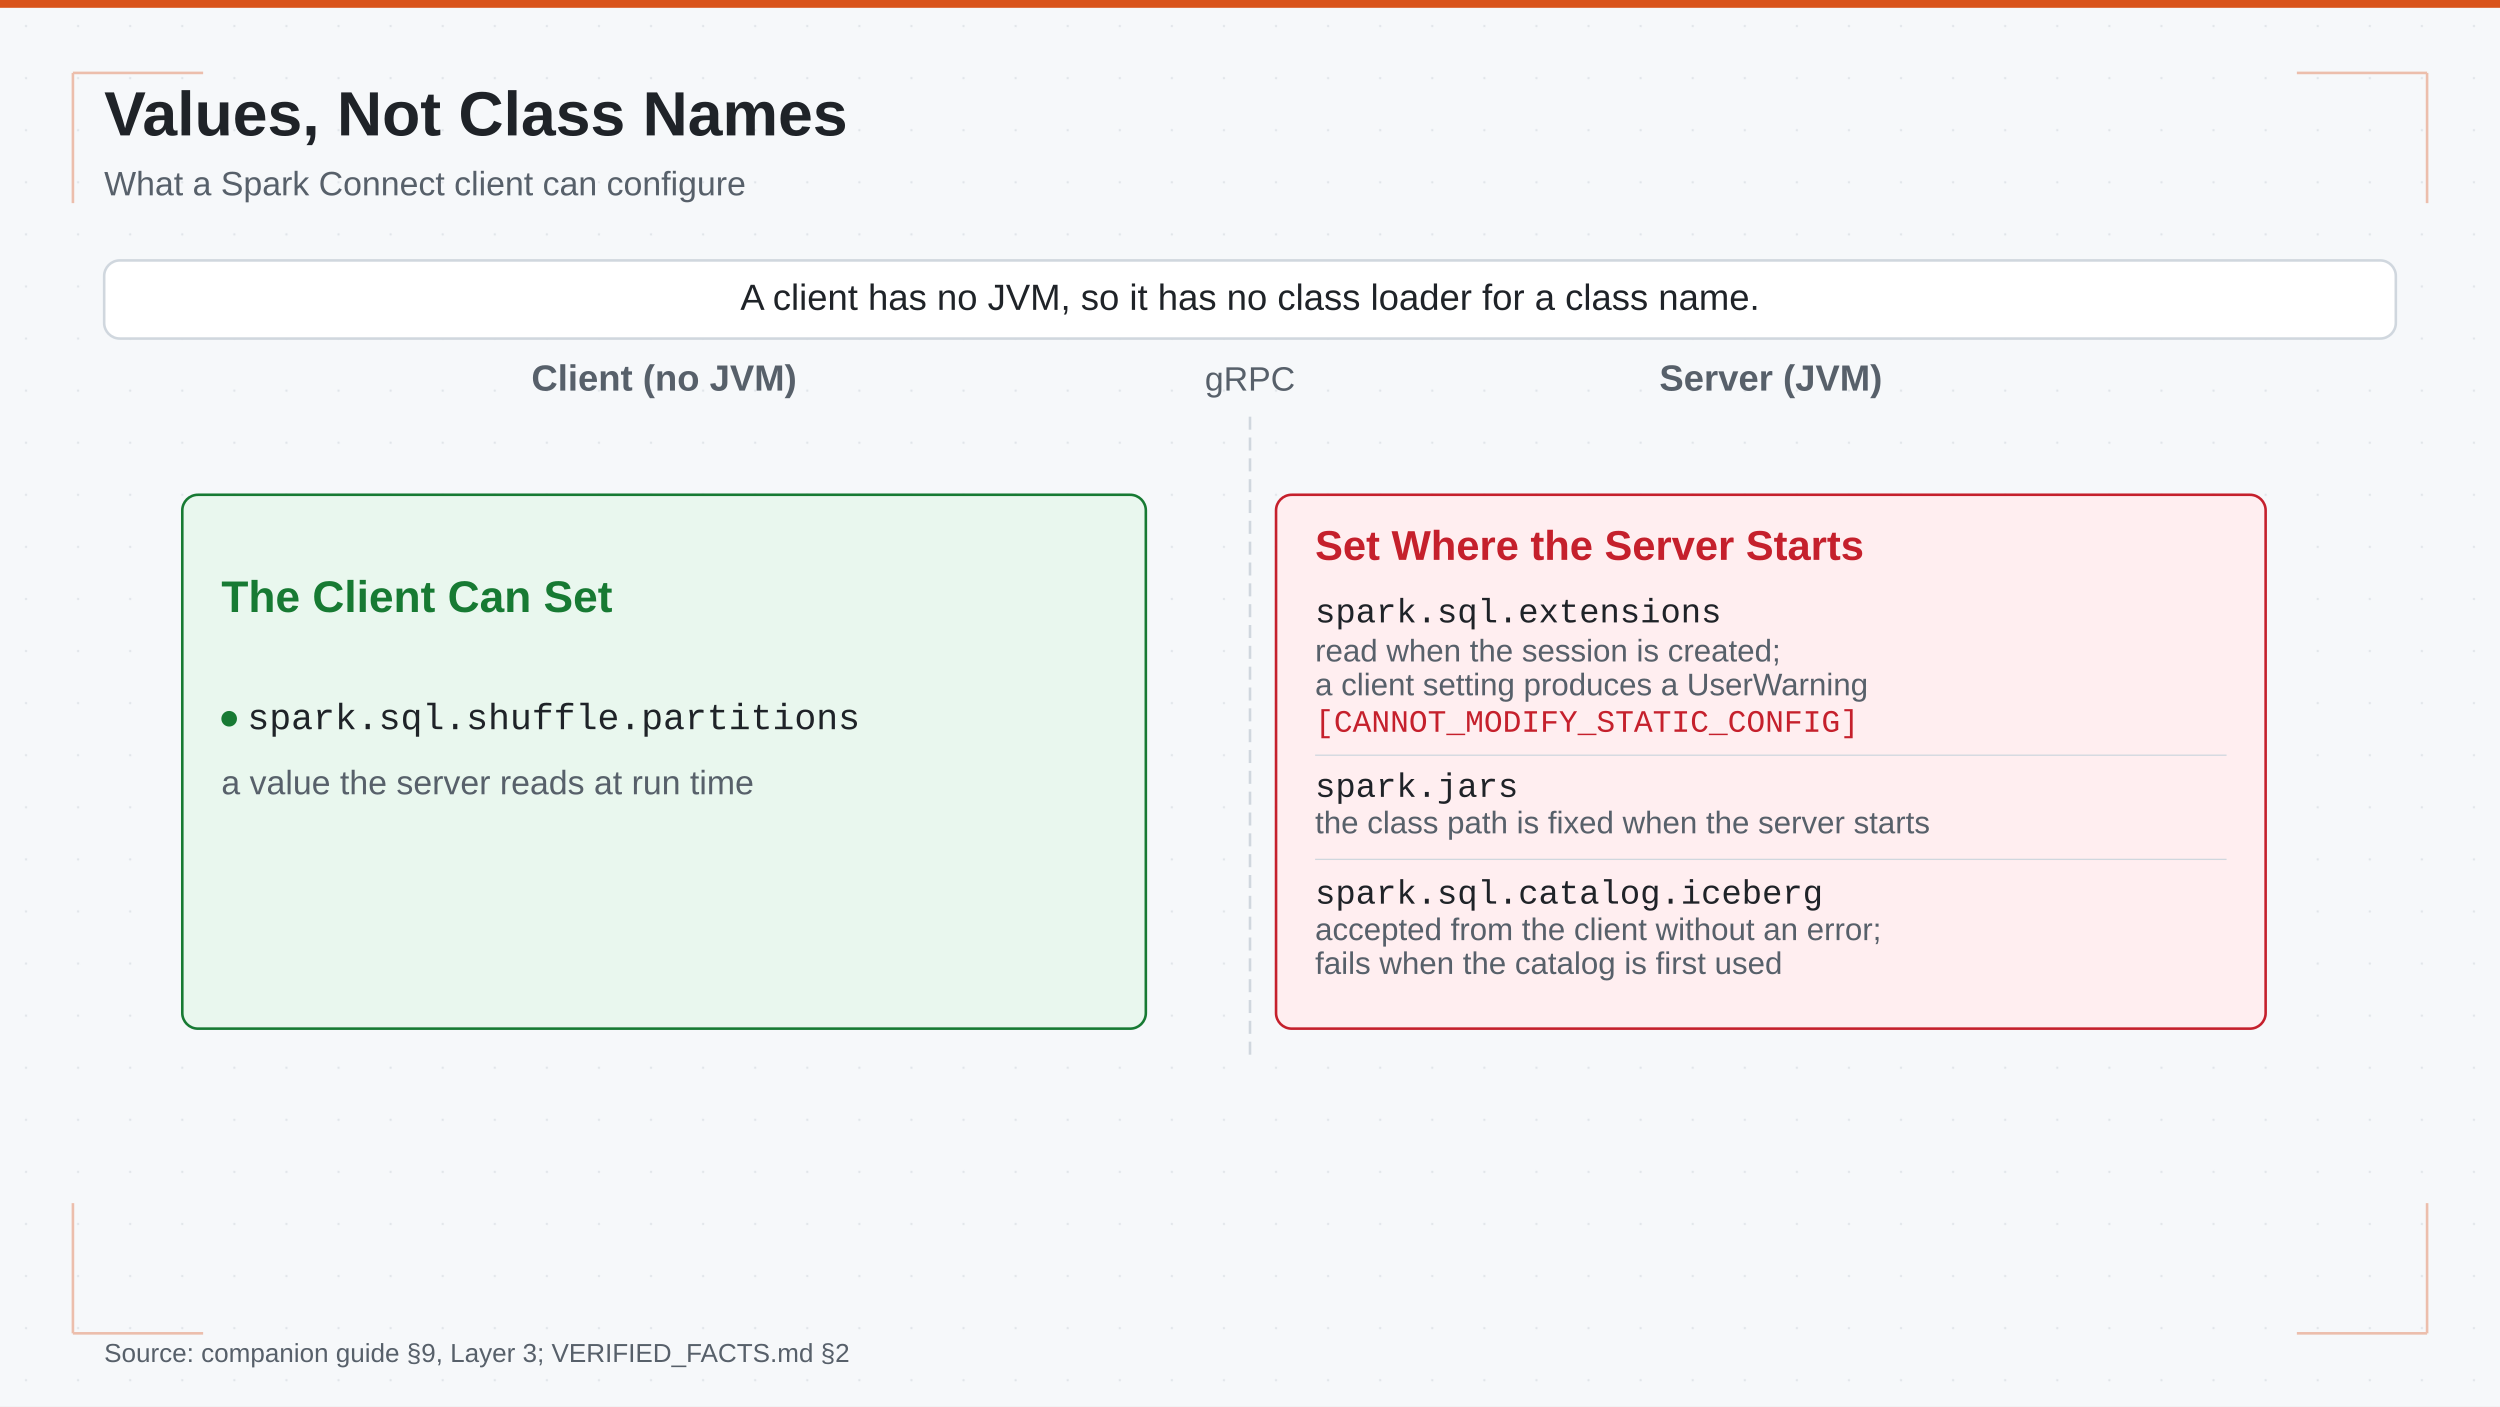
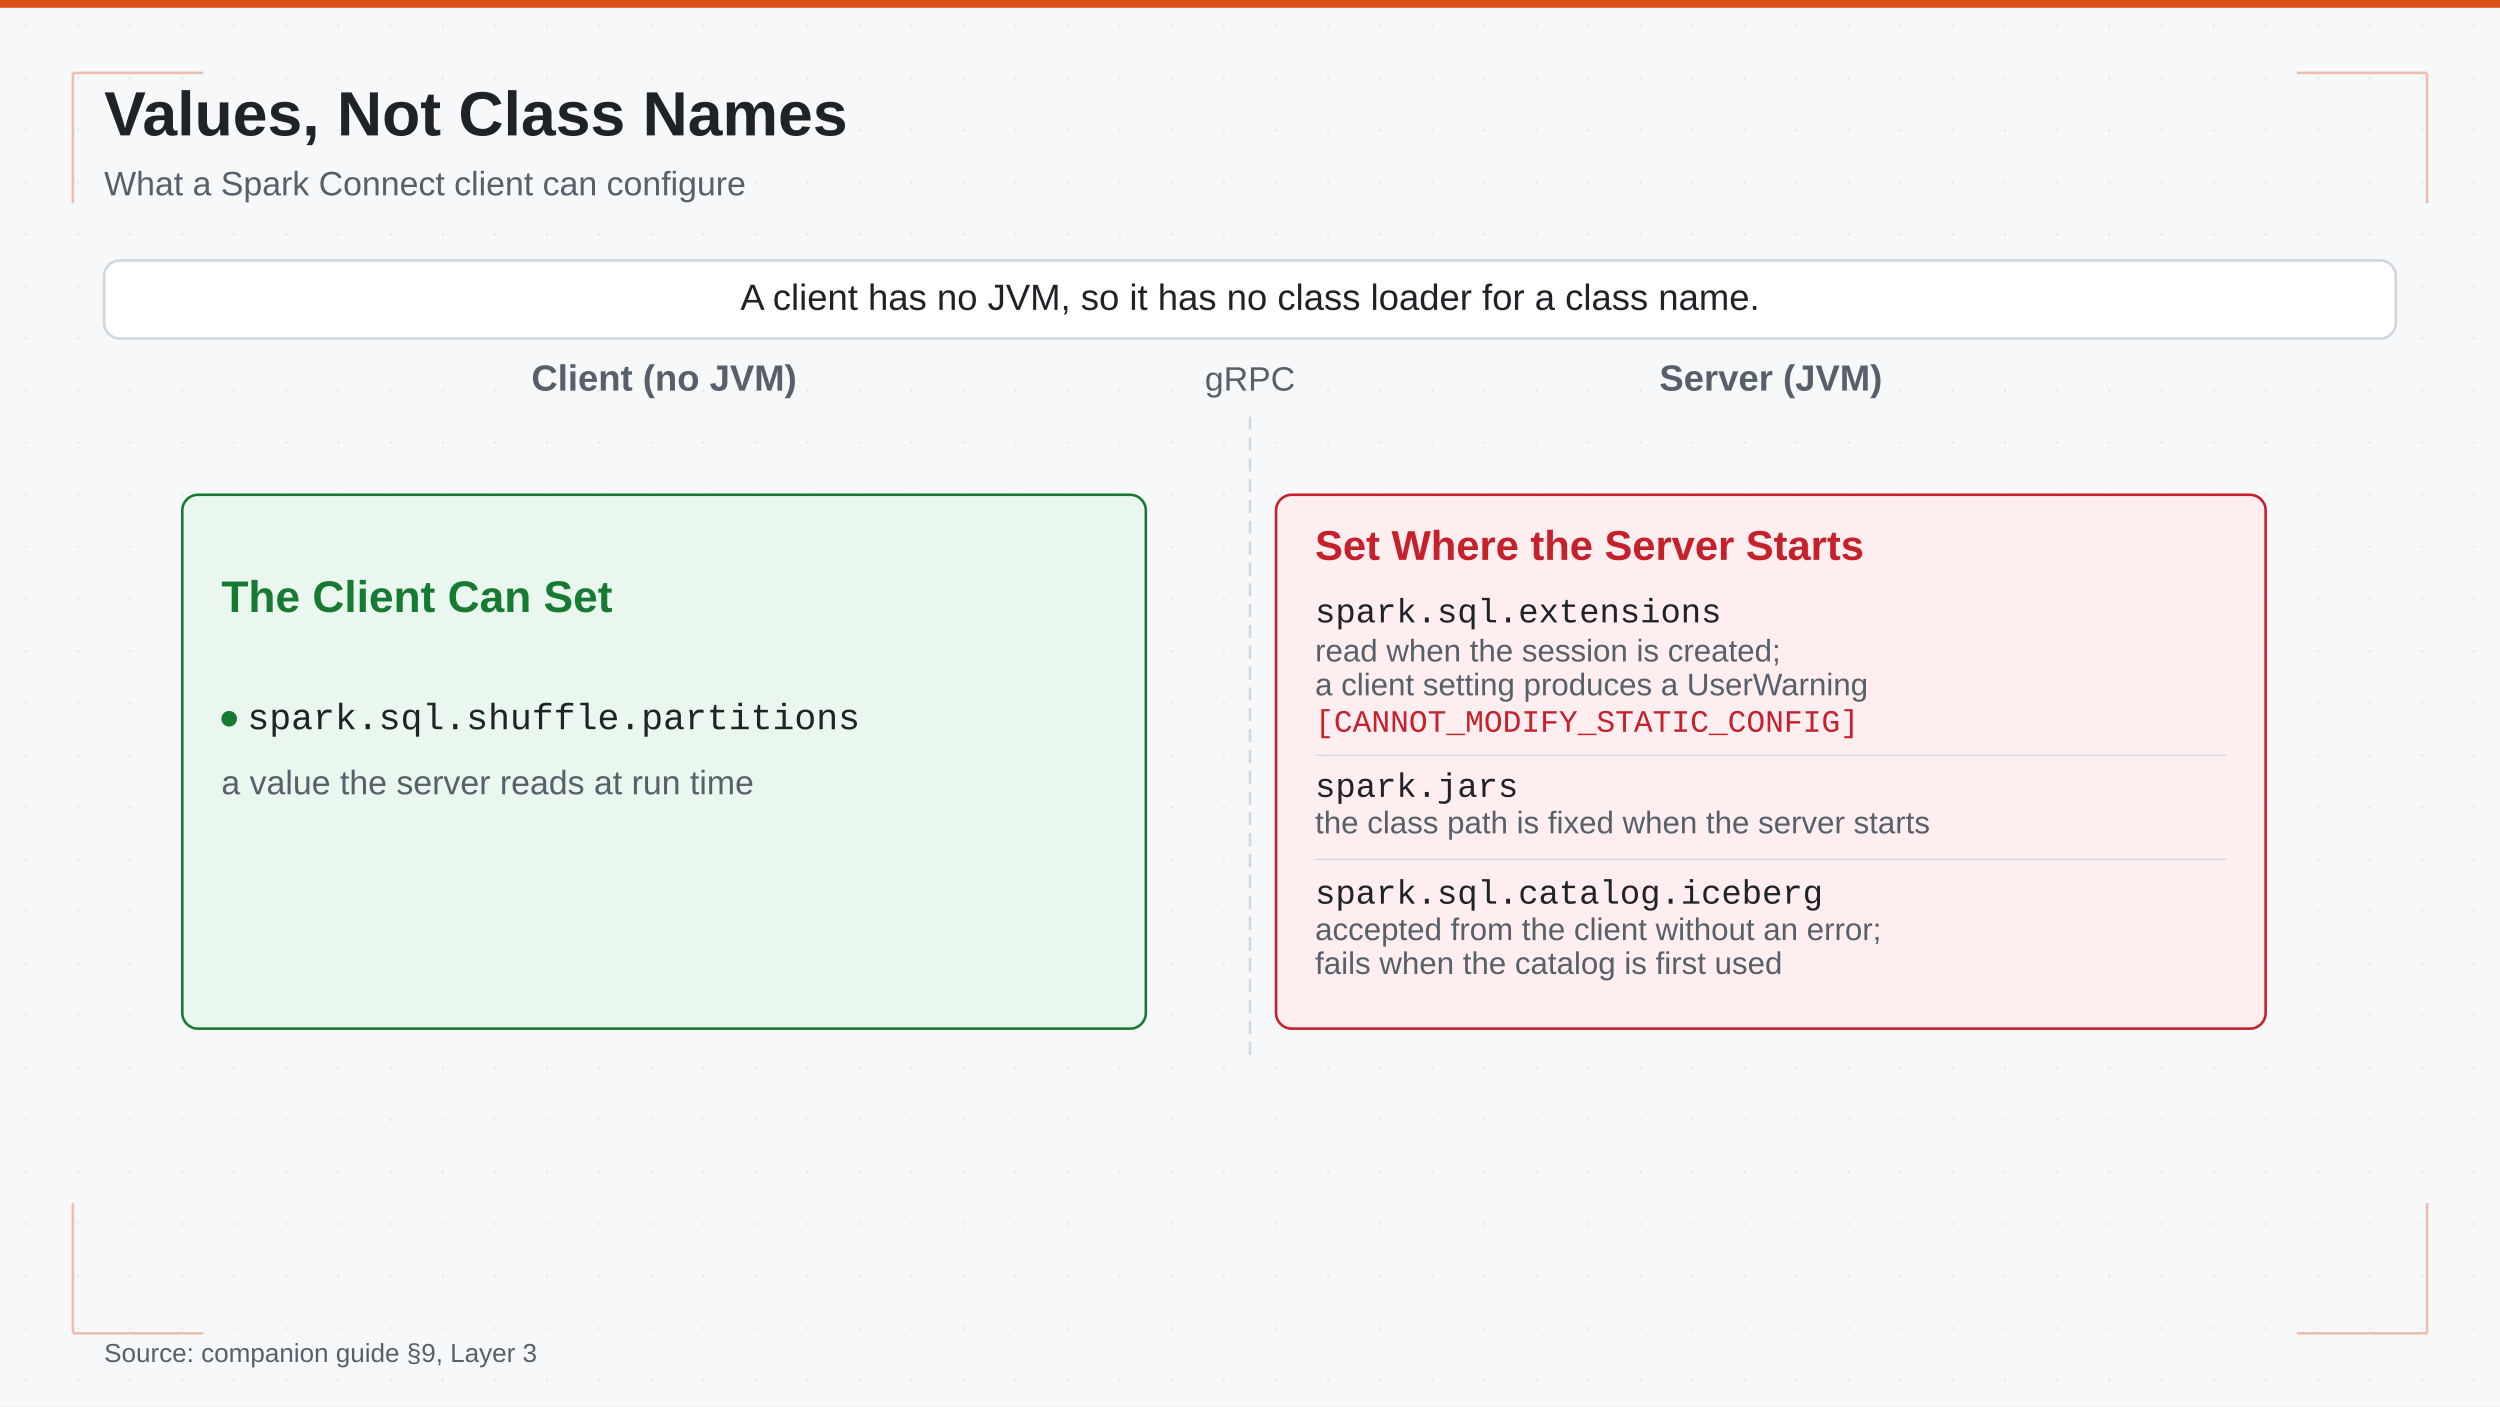
<svg xmlns="http://www.w3.org/2000/svg" width="1920" height="1080" viewBox="0 0 1920 1080" font-family="'Segoe UI', Arial, Helvetica, sans-serif">
  <defs>
    <pattern id="dotGrid" width="40" height="40" patternUnits="userSpaceOnUse">
      <circle cx="20" cy="20" r="1" fill="#d8dee4" opacity="0.6" />
    </pattern>
  </defs>
  <rect width="1920" height="1080" fill="#f6f8fa" />
  <rect width="1920" height="1080" fill="url(#dotGrid)" />
  <rect x="0" y="0" width="1920" height="6" fill="#d9531a" />
  <g stroke="#d9531a" stroke-width="2" fill="none" opacity="0.35">
    <line x1="56" y1="56" x2="156" y2="56" />
    <line x1="56" y1="56" x2="56" y2="156" />
    <line x1="1864" y1="56" x2="1764" y2="56" />
    <line x1="1864" y1="56" x2="1864" y2="156" />
    <line x1="56" y1="1024" x2="156" y2="1024" />
    <line x1="56" y1="1024" x2="56" y2="924" />
    <line x1="1864" y1="1024" x2="1764" y2="1024" />
    <line x1="1864" y1="1024" x2="1864" y2="924" />
  </g>
  <text x="80" y="104" font-size="48" font-weight="700" fill="#1f2328">Values, Not Class Names</text>
  <text x="80" y="150" font-size="26" fill="#57606a">What a Spark Connect client can configure</text>
  <rect x="80" y="200" width="1760" height="60" rx="12" fill="#ffffff" stroke="#d0d7de" stroke-width="2" />
  <text x="960" y="238" font-size="28" fill="#1f2328" text-anchor="middle">A client has no JVM, so it has no class loader for a class name.</text>
  <text x="510" y="300" font-size="28" font-weight="700" fill="#57606a" text-anchor="middle">Client (no JVM)</text>
  <text x="960" y="300" font-size="26" fill="#57606a" text-anchor="middle">gRPC</text>
  <text x="1360" y="300" font-size="28" font-weight="700" fill="#57606a" text-anchor="middle">Server (JVM)</text>
  <line x1="960" y1="320" x2="960" y2="810" stroke="#d0d7de" stroke-width="2" stroke-dasharray="10,6" />
  <rect x="140" y="380" width="740" height="410" rx="12" fill="#e9f7ee" stroke="#177a33" stroke-width="2" />
  <text x="170" y="470" font-size="34" font-weight="700" fill="#177a33">The Client Can Set</text>
  <circle cx="176" cy="552" r="6" fill="#177a33" />
  <text x="190" y="560" font-size="28" font-family="Consolas, 'Courier New', monospace" fill="#1f2328">spark.sql.shuffle.partitions</text>
  <text x="170" y="610" font-size="26" fill="#57606a">a value the server reads at run time</text>
  <rect x="980" y="380" width="760" height="410" rx="12" fill="#ffeef0" stroke="#c5202c" stroke-width="2" />
  <text x="1010" y="430" font-size="32" font-weight="700" fill="#c5202c">Set Where the Server Starts</text>
  <text x="1010" y="478" font-size="26" font-family="Consolas, 'Courier New', monospace" fill="#1f2328">spark.sql.extensions</text>
  <text x="1010" y="508" font-size="24" fill="#57606a">read when the session is created;</text>
  <text x="1010" y="534" font-size="24" fill="#57606a">a client setting produces a UserWarning</text>
  <text x="1010" y="562" font-size="24" font-family="Consolas, 'Courier New', monospace" fill="#c5202c">[CANNOT_MODIFY_STATIC_CONFIG]</text>
  <line x1="1010" y1="580" x2="1710" y2="580" stroke="#d0d7de" stroke-width="1" />
  <text x="1010" y="612" font-size="26" font-family="Consolas, 'Courier New', monospace" fill="#1f2328">spark.jars</text>
  <text x="1010" y="640" font-size="24" fill="#57606a">the class path is fixed when the server starts</text>
  <line x1="1010" y1="660" x2="1710" y2="660" stroke="#d0d7de" stroke-width="1" />
  <text x="1010" y="694" font-size="26" font-family="Consolas, 'Courier New', monospace" fill="#1f2328">spark.sql.catalog.iceberg</text>
  <text x="1010" y="722" font-size="24" fill="#57606a">accepted from the client without an error;</text>
  <text x="1010" y="748" font-size="24" fill="#57606a">fails when the catalog is first used</text>
-   <text x="80" y="1046" font-size="20" fill="#57606a">Source: companion guide §9, Layer 3; VERIFIED_FACTS.md §2</text>
+   <text x="80" y="1046" font-size="20" fill="#57606a">Source: companion guide §9, Layer 3</text>
</svg>
